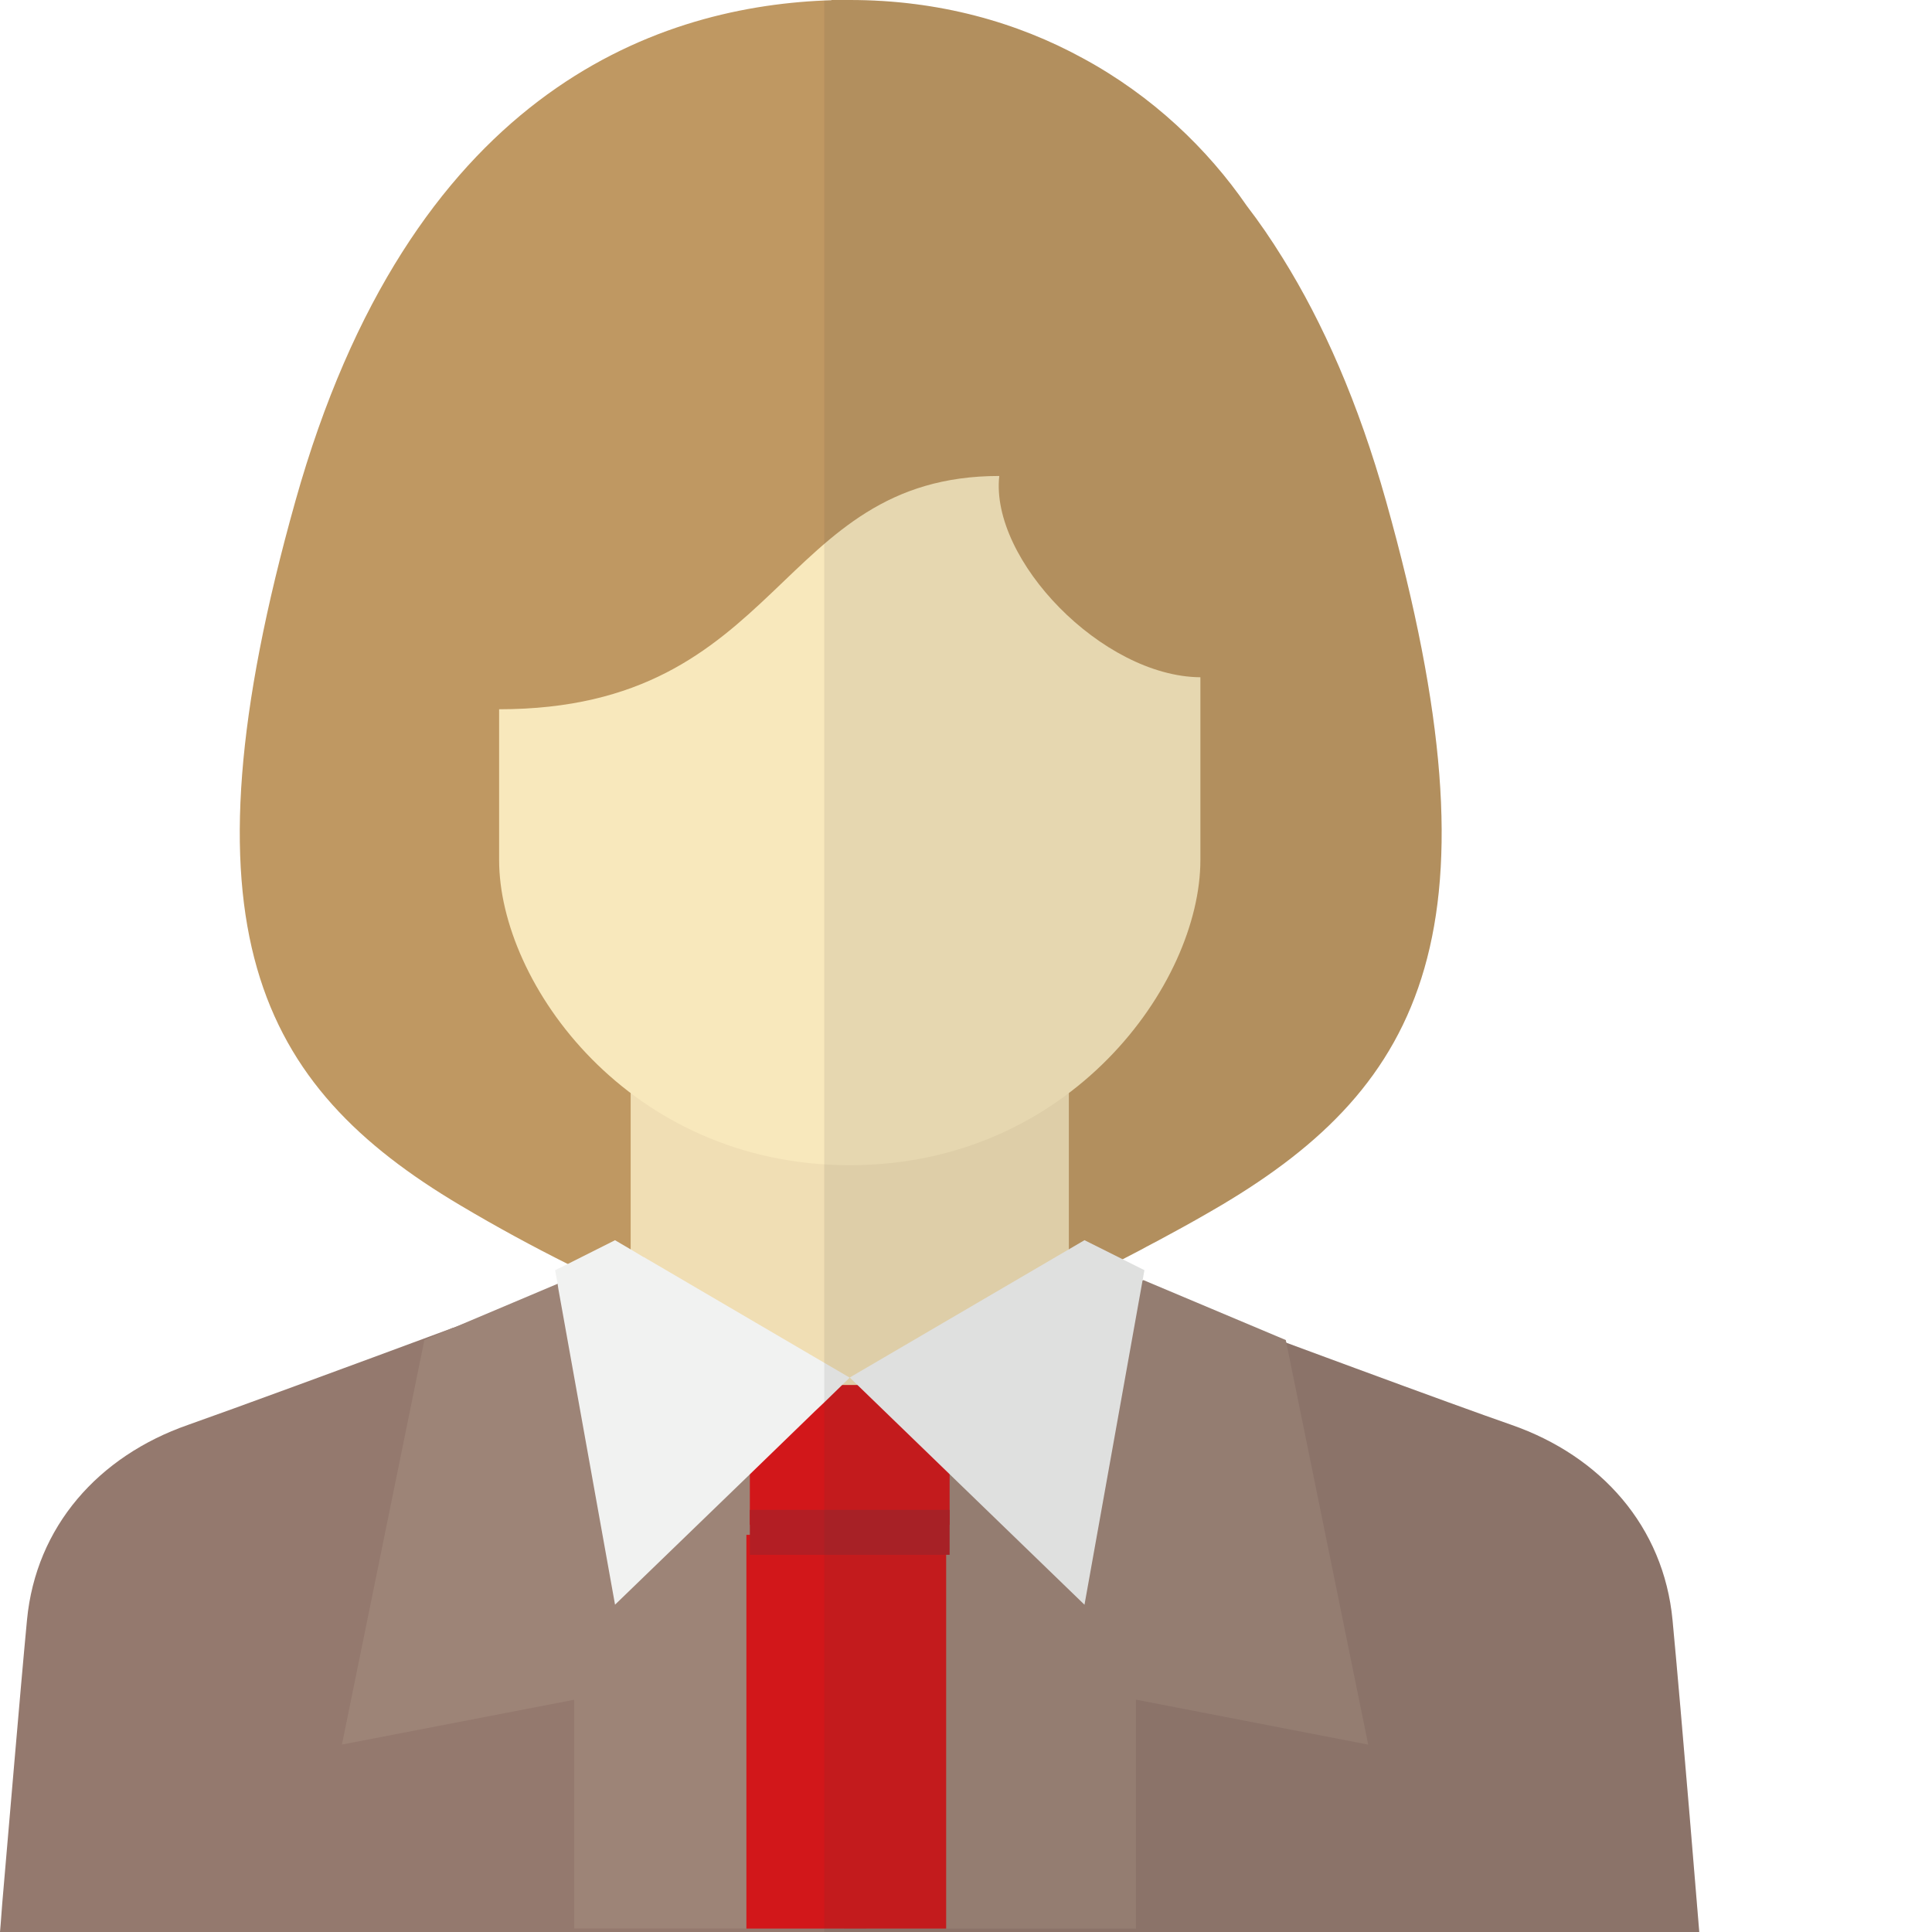
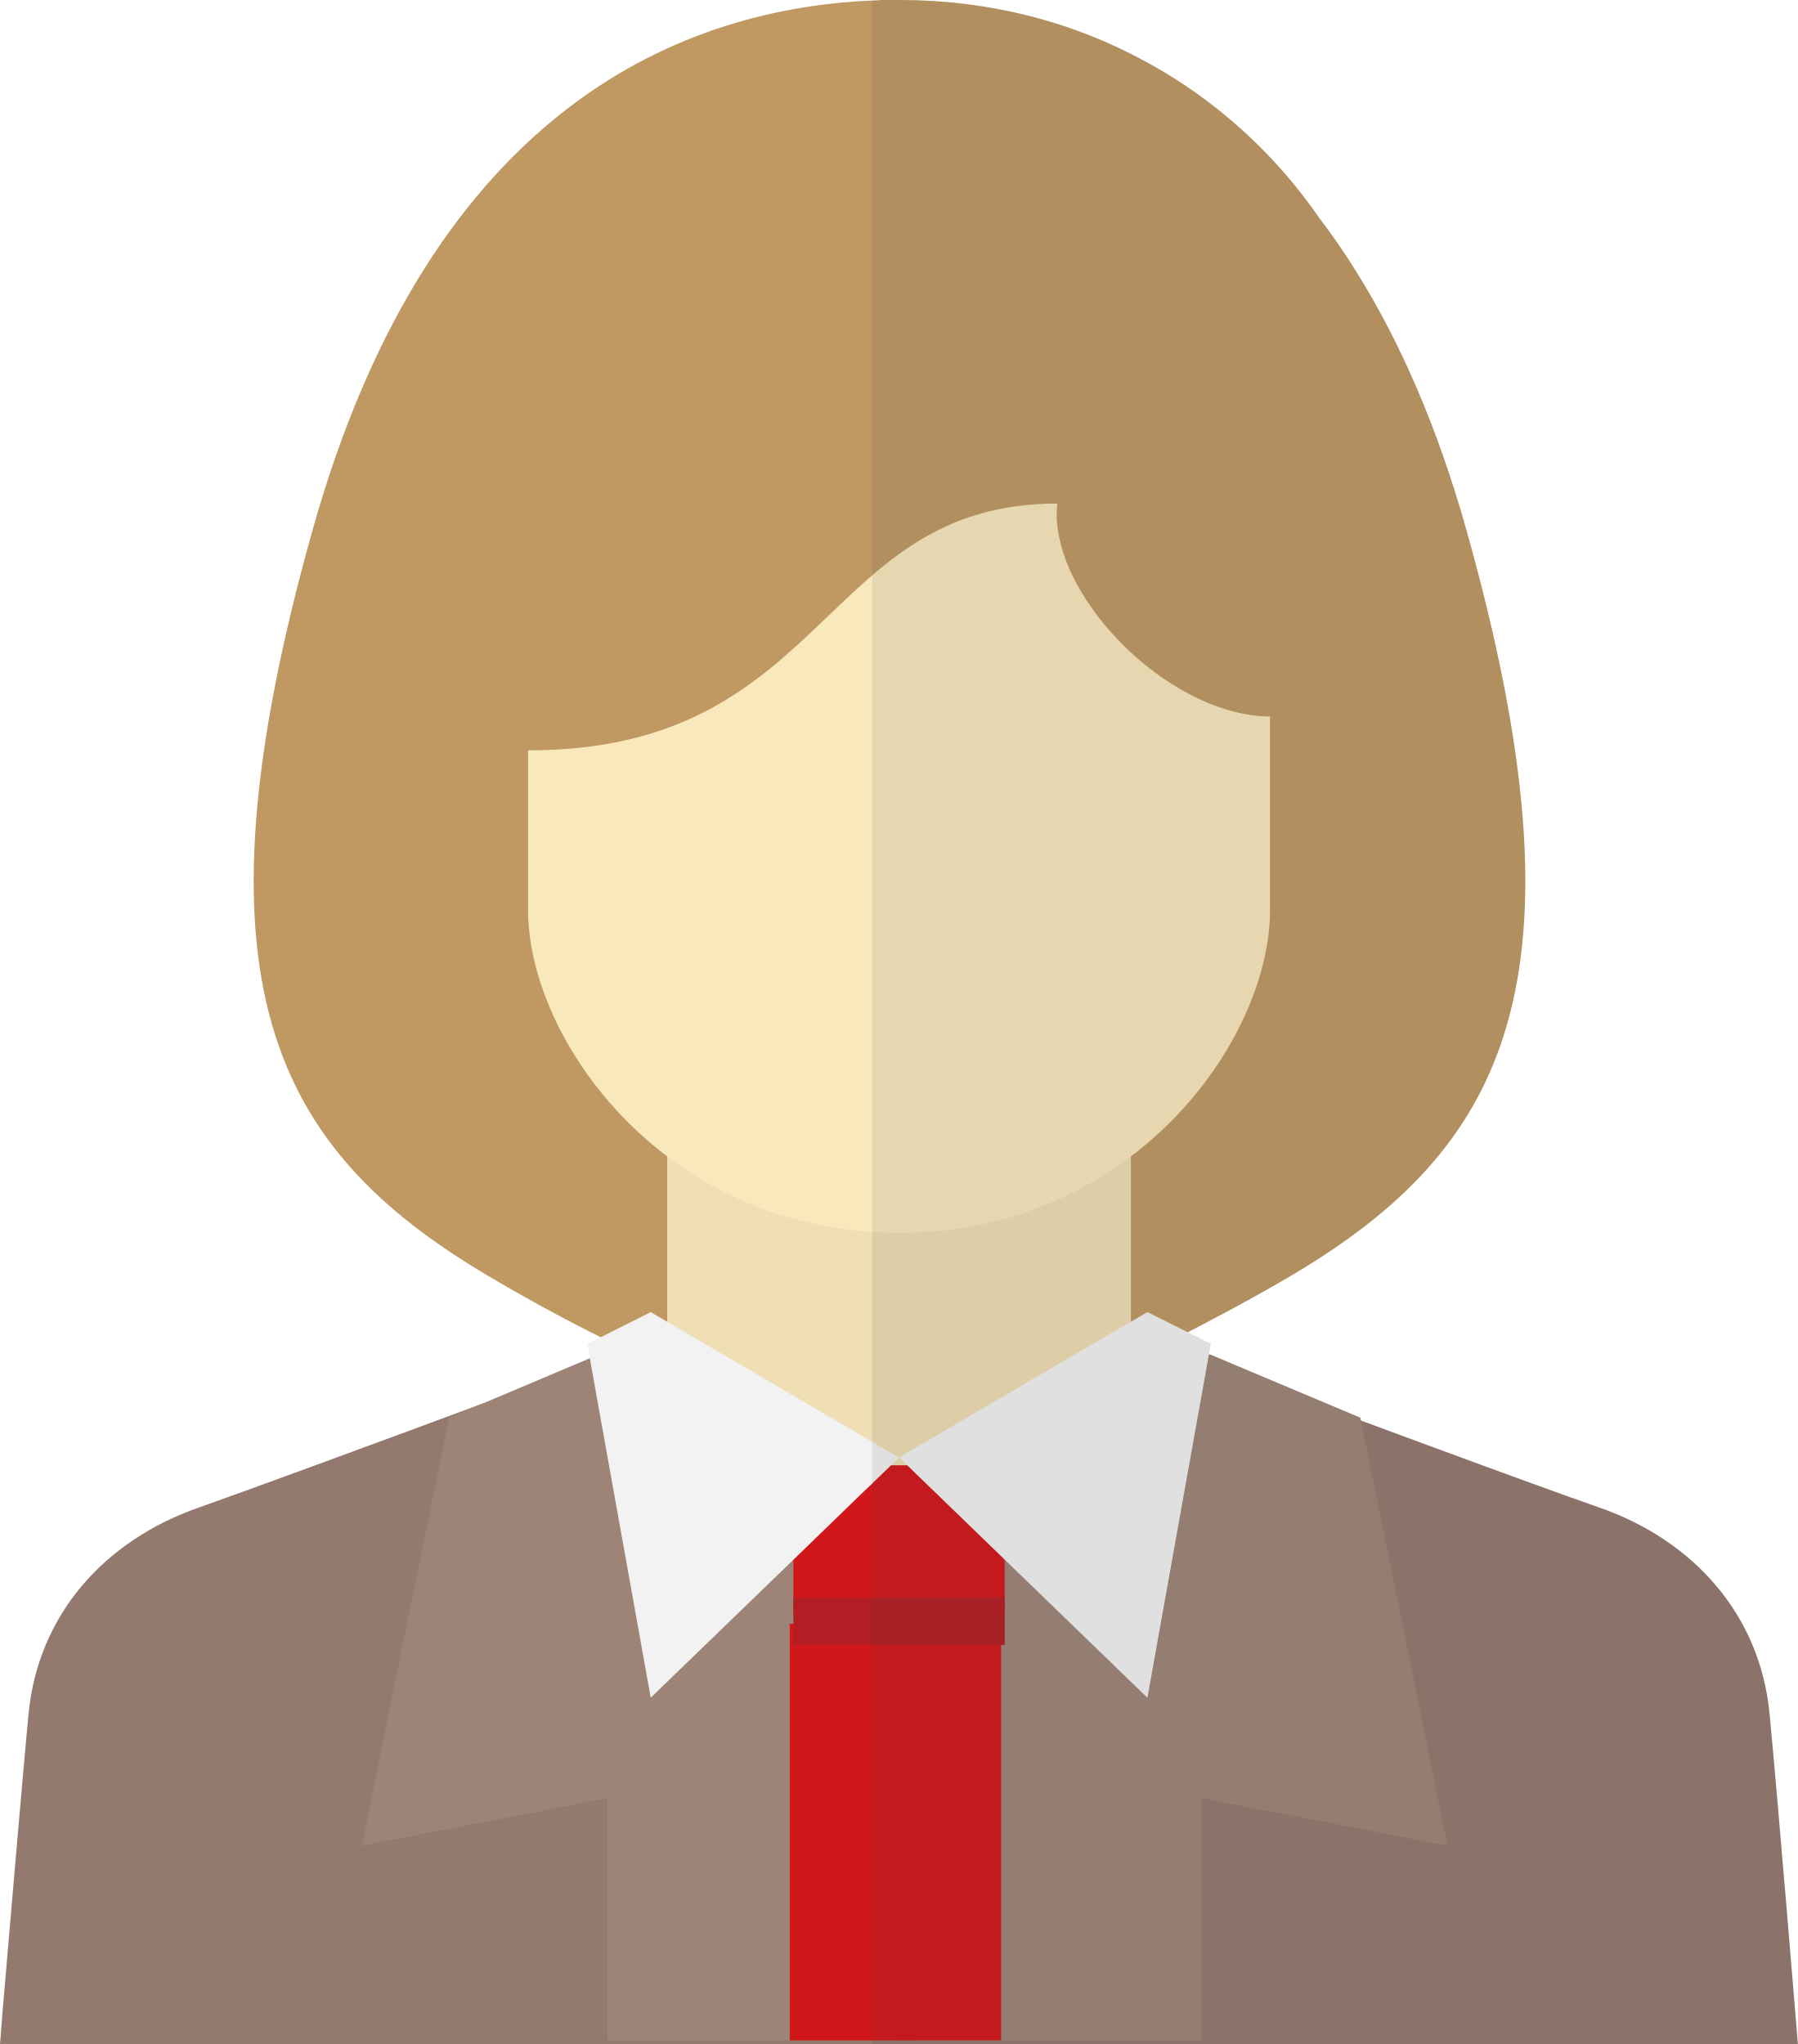
- <svg xmlns="http://www.w3.org/2000/svg" version="1.1" id="_x34_" viewBox="0 0 512 512" xml:space="preserve">
+ <svg xmlns="http://www.w3.org/2000/svg" version="1.1" id="_x34_" xml:space="preserve" viewBox="0 0 450.32 512">
  <g>
    <g>
      <g>
        <path style="fill:#94796E;" d="M450.321,512H0c0,0,0.262-2.822,0.591-7.546c1.444-16.47,4.724-55.839,6.562-75.13     c2.362-24.803,18.963-43.438,42.65-51.705c11.745-4.134,42.453-15.42,70.209-25.721l0.262-0.066     c9.974-3.674,19.553-7.218,27.69-10.302c1.509-0.525,2.887-1.05,4.265-1.575c1.706-0.591,3.346-1.247,4.856-1.772     c4.003-1.509,7.415-2.756,10.039-3.74c1.378-0.525,2.493-0.984,3.412-1.312h0.066c1.575-0.591,2.428-0.919,2.428-0.919     l45.406,1.312l6.758,0.197l52.164-1.509c0,0,0.853,0.328,2.428,0.919h0.066c0.919,0.328,2.034,0.787,3.412,1.312     c2.034,0.722,4.527,1.64,7.349,2.69c2.625,1.05,5.643,2.1,8.858,3.346c0.984,0.328,1.903,0.722,2.953,1.05     c11.089,4.134,24.737,9.186,38.451,14.239v0.066c3.412,1.247,6.89,2.559,10.302,3.806c2.69,0.984,5.38,1.969,8.005,2.953     c17.782,6.562,33.661,12.336,41.404,15.026c23.687,8.268,40.288,26.902,42.65,51.705C445.597,454.127,450.321,512,450.321,512z" />
        <polygon style="fill:#9D8477;" points="223.619,365.086 223.619,511.081 152.163,511.081 152.163,450.452 90.615,462.329      112.465,355.113 120.011,351.897 120.274,351.832 147.767,340.218 150.129,339.234 152.229,339.955 167.123,345.205      218.435,363.249 220.338,363.905 222.109,364.561    " />
        <polygon style="fill:#9D8477;" points="303.024,339.247 340.747,355.126 362.585,462.341 301.038,450.423 301.038,511.098      229.565,511.098 229.565,365.058    " />
        <rect x="197.802" y="406.747" style="fill:#D2171A;" width="52.941" height="104.351" />
      </g>
      <path style="fill:#BF9862;" d="M323.617,319.418c-4.462,2.625-8.858,5.118-13.254,7.48c-2.165,1.181-4.331,2.362-6.496,3.478    c-2.1,1.181-4.265,2.231-6.365,3.346c-2.362,1.181-4.659,2.362-6.89,3.412c-2.493,1.247-4.921,2.428-7.349,3.543    c-22.375,10.499-41.404,17.388-52.427,21.128c-2.231,0.722-4.068,1.312-5.643,1.772v1.509l-0.131-0.066    c-0.328-0.066-1.115-0.328-2.297-0.656c-0.262,0.066-0.459,0.131-0.656,0.197c-1.181,0.328-1.772,0.525-1.772,0.525v-1.509    c-0.59-0.197-1.247-0.394-1.903-0.591c-9.514-3.084-28.346-9.58-51.312-20.078c-3.281-1.444-6.627-3.018-10.039-4.724    c-2.165-1.05-4.396-2.1-6.627-3.215c-9.186-4.593-18.766-9.777-28.477-15.551c-53.608-31.824-75.458-73.49-43.7-186.611    C108.528,25.065,172.963,2.1,218.435,0.131c0.656,0,1.312-0.066,1.903-0.066V0h4.856c23.622,0,44.356,5.905,61.744,15.42    c18.438,9.974,33.07,24.015,43.503,39.173c3.281,4.265,6.43,8.858,9.514,13.845c10.63,17.06,20.013,38.254,27.362,64.369    C399.075,245.928,377.225,287.594,323.617,319.418z" />
      <rect x="167.129" y="213.18" style="fill:#F0DEB4;" width="116.127" height="160.804" />
      <path style="fill:#F8E8BC;" d="M264.821,126.137c-2.473,22.158,27.265,53.14,53.294,53.345c0,0,0,15.744,0,48.443    c0,32.692-34.423,80.866-92.926,80.866s-92.919-48.174-92.919-80.866c0-32.699,0-39.965,0-39.965    C207.811,187.96,205.331,126.137,264.821,126.137z" />
      <rect x="198.718" y="367.038" style="fill:#D2171A;" width="52.941" height="37.062" />
      <rect x="198.718" y="400.128" style="fill:#B31E24;" width="52.941" height="11.913" />
      <g>
        <polygon style="fill:#F1F2F1;" points="225.193,365.086 223.619,366.595 223.159,367.055 218.435,371.648 215.942,374.01      198.75,390.676 162.99,425.256 147.964,341.53 147.767,340.218 147.111,336.609 150.457,334.969 162.99,328.669 167.123,331.097      170.535,333.131 170.601,333.131 218.435,361.149 225.062,365.021    " />
        <polygon style="fill:#F1F2F1;" points="225.189,365.058 287.402,328.662 303.281,336.595 287.402,425.272    " />
      </g>
    </g>
    <path style="opacity:0.1;fill:#3E3A39;" d="M450.321,512H218.435V0.131c0.656,0,1.312-0.066,1.903-0.066V0h4.856   c23.622,0,44.356,5.905,61.744,15.42c18.438,9.974,33.07,24.015,43.503,39.173c3.281,4.265,6.43,8.858,9.514,13.845   c10.63,17.06,20.013,38.254,27.362,64.369c31.758,113.122,9.908,154.788-43.7,186.611c-4.462,2.625-8.858,5.118-13.254,7.48   c-2.165,1.181-4.331,2.362-6.496,3.478c-2.1,1.181-4.265,2.231-6.365,3.346l5.774,2.887l-0.459,2.69l0.197-0.066l37.729,15.879   l0.131,0.656v0.066c3.412,1.247,6.89,2.559,10.302,3.806c2.69,0.984,5.38,1.969,8.005,2.953   c17.782,6.562,33.661,12.336,41.404,15.026c23.687,8.268,40.288,26.902,42.65,51.705C445.597,454.127,450.321,512,450.321,512z" />
  </g>
</svg>
